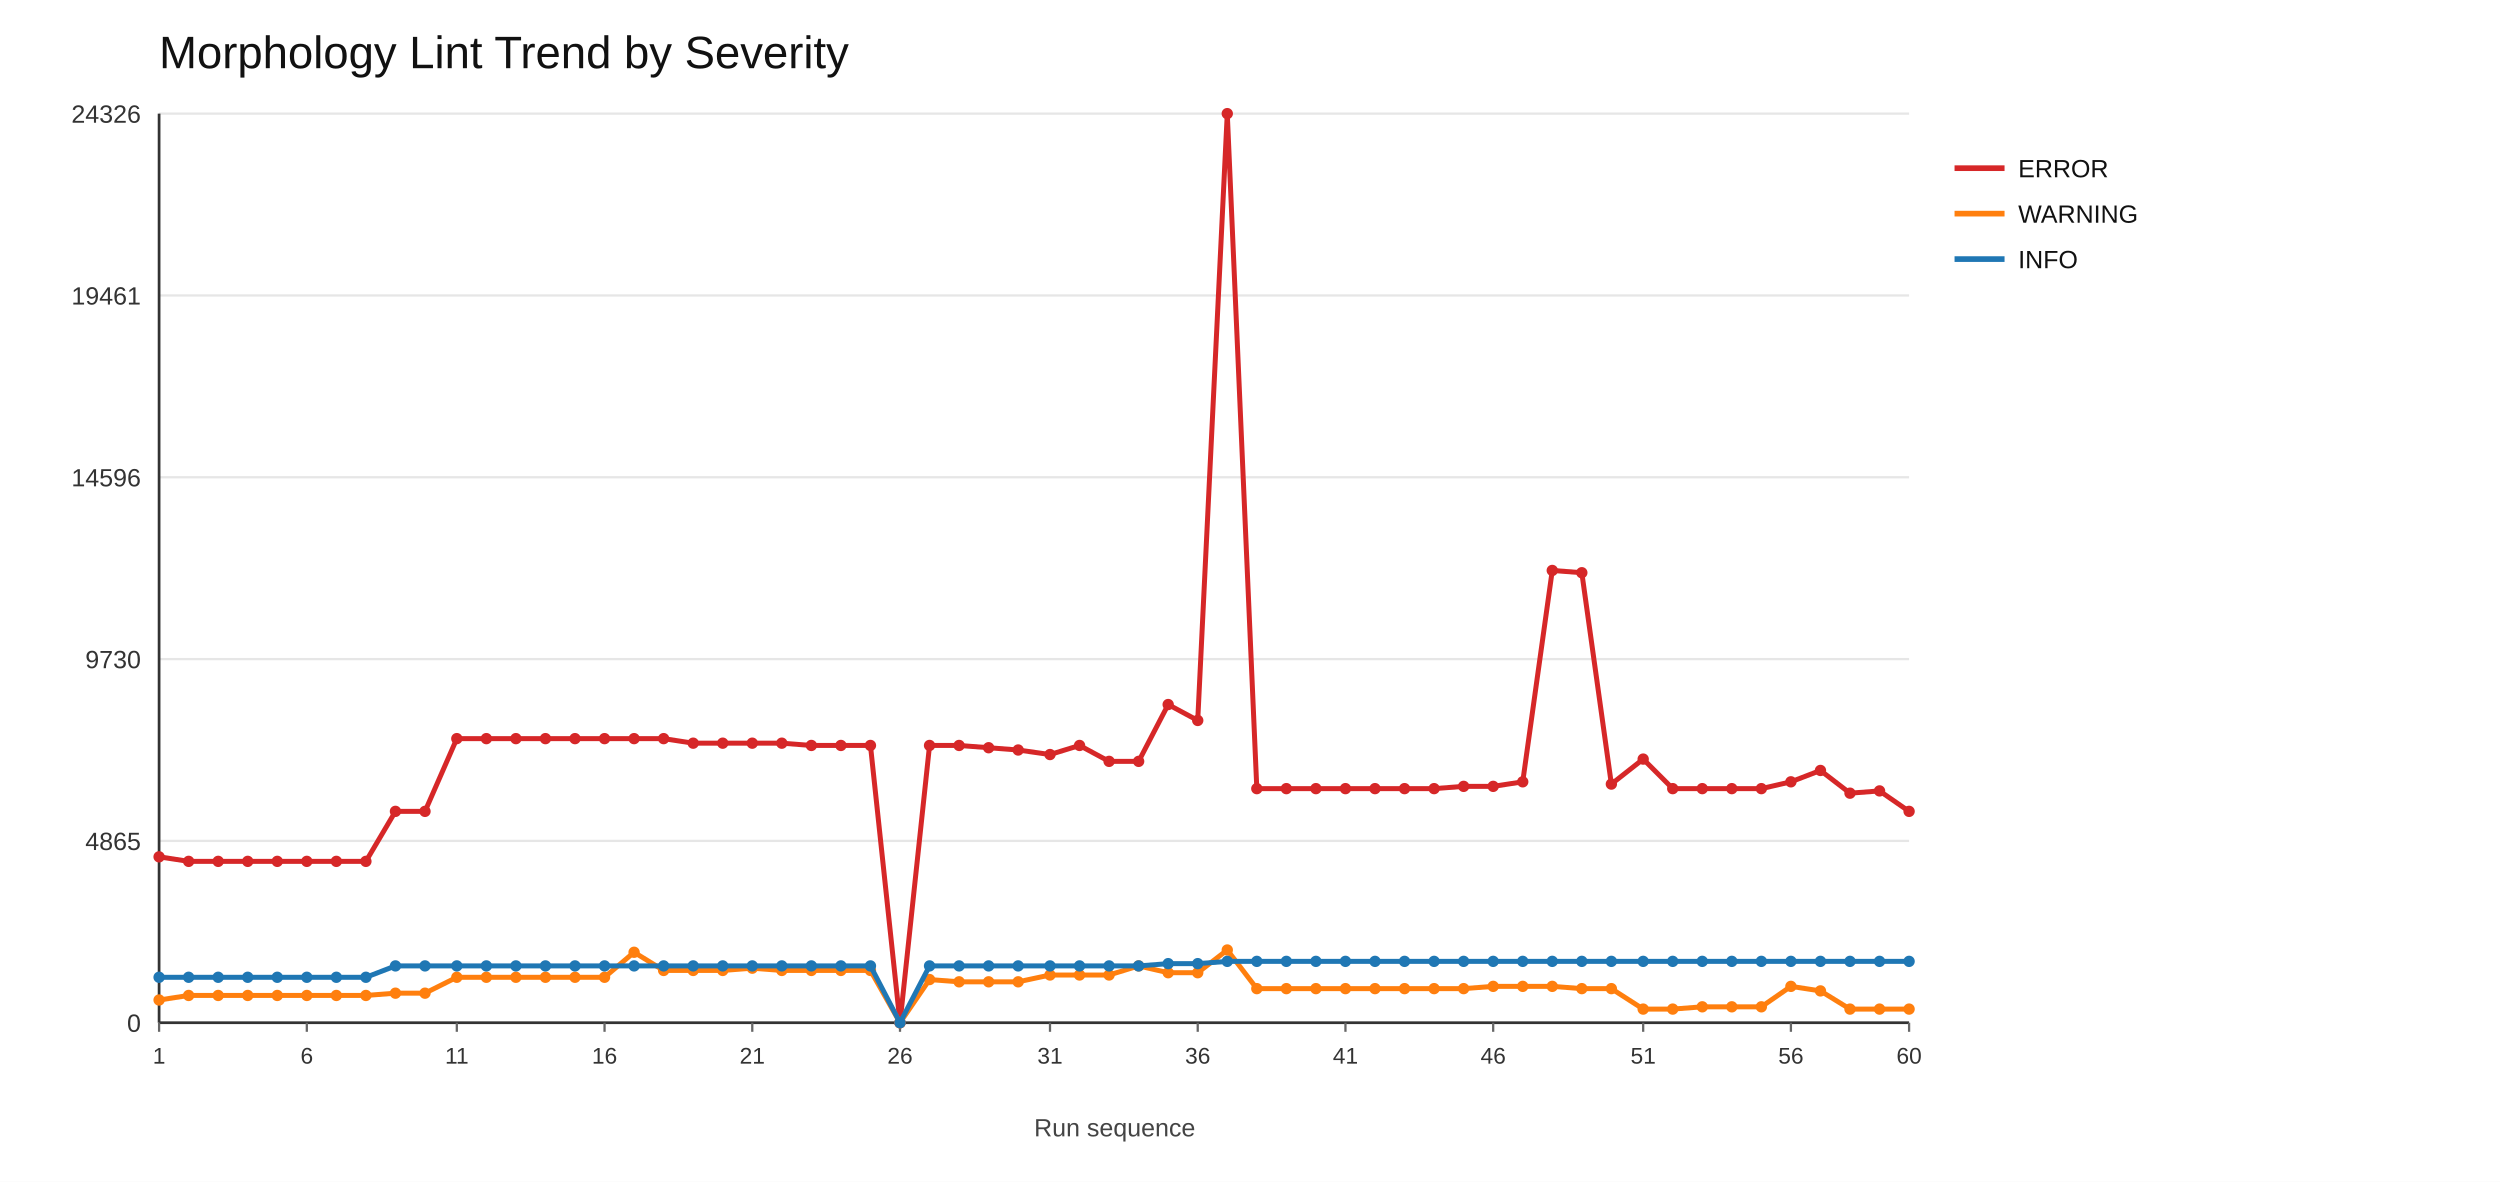
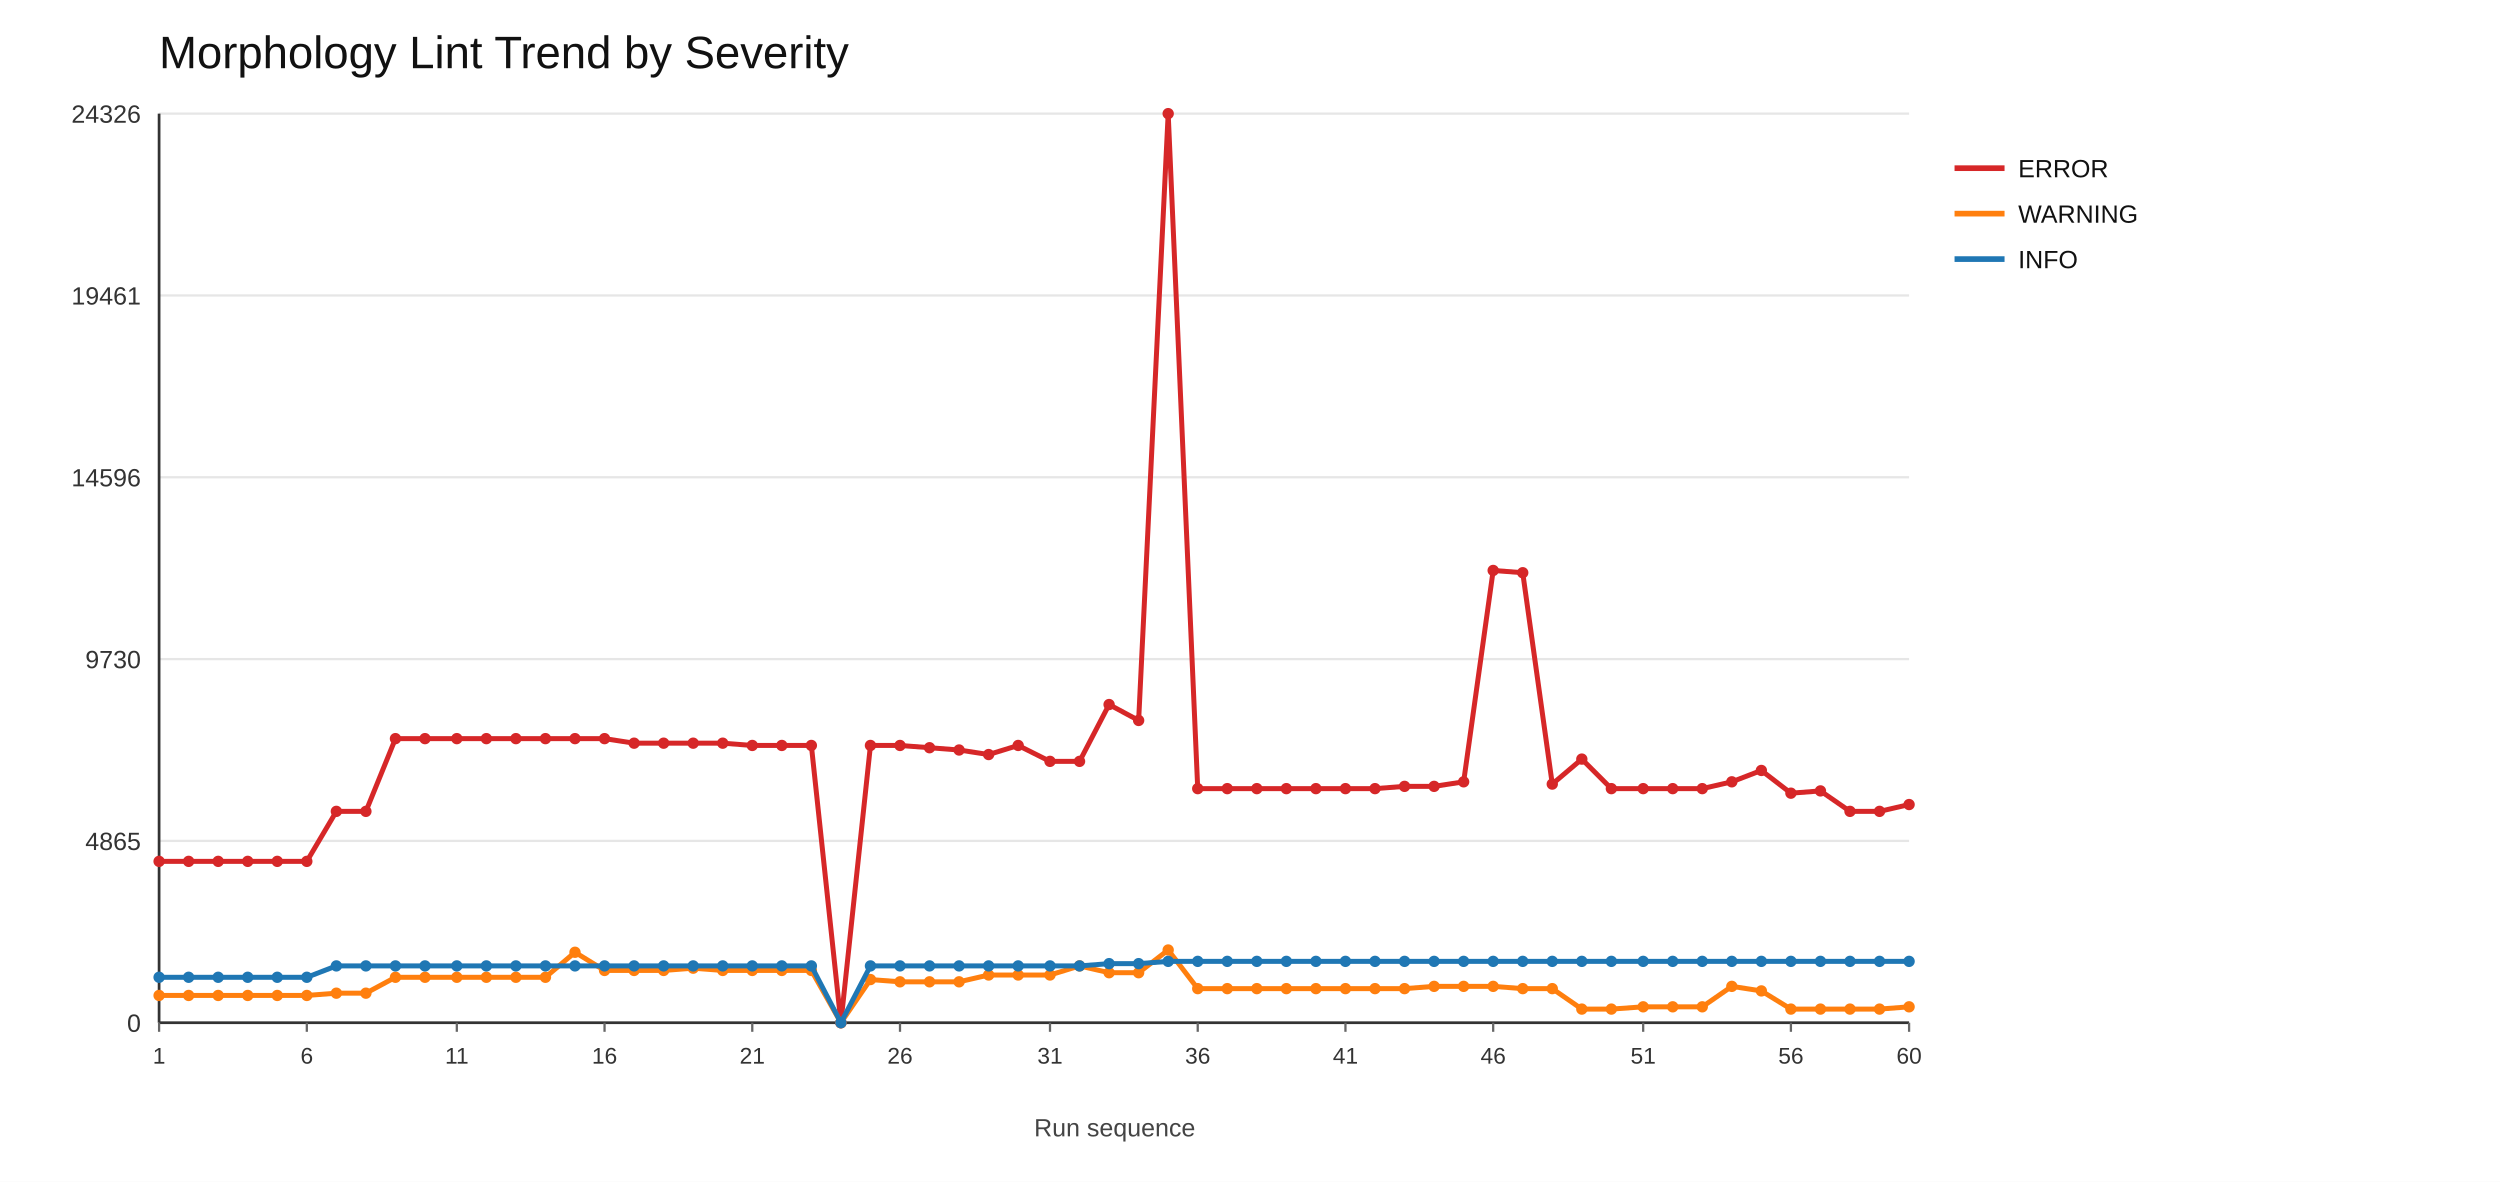
<svg xmlns="http://www.w3.org/2000/svg" width="1100" height="520">
  <rect x="0" y="0" width="1100" height="520" fill="#ffffff" />
  <text x="70" y="30" font-size="20" font-family="Arial" fill="#111">Morphology Lint Trend by Severity</text>
  <line x1="70" y1="450" x2="840" y2="450" stroke="#e6e6e6" stroke-width="1" />
  <text x="62" y="454" font-size="11" font-family="Arial" fill="#333" text-anchor="end">0</text>
  <line x1="70" y1="370" x2="840" y2="370" stroke="#e6e6e6" stroke-width="1" />
  <text x="62" y="374" font-size="11" font-family="Arial" fill="#333" text-anchor="end">4865</text>
  <line x1="70" y1="290" x2="840" y2="290" stroke="#e6e6e6" stroke-width="1" />
  <text x="62" y="294" font-size="11" font-family="Arial" fill="#333" text-anchor="end">9730</text>
  <line x1="70" y1="210" x2="840" y2="210" stroke="#e6e6e6" stroke-width="1" />
  <text x="62" y="214" font-size="11" font-family="Arial" fill="#333" text-anchor="end">14596</text>
  <line x1="70" y1="130" x2="840" y2="130" stroke="#e6e6e6" stroke-width="1" />
  <text x="62" y="134" font-size="11" font-family="Arial" fill="#333" text-anchor="end">19461</text>
  <line x1="70" y1="50" x2="840" y2="50" stroke="#e6e6e6" stroke-width="1" />
  <text x="62" y="54" font-size="11" font-family="Arial" fill="#333" text-anchor="end">24326</text>
  <line x1="70" y1="450" x2="840" y2="450" stroke="#333" stroke-width="1.2" />
  <line x1="70" y1="50" x2="70" y2="450" stroke="#333" stroke-width="1.2" />
  <line x1="70" y1="450" x2="70" y2="454" stroke="#666" stroke-width="1" />
  <text x="70" y="468" font-size="10" font-family="Arial" fill="#333" text-anchor="middle">1</text>
  <line x1="135" y1="450" x2="135" y2="454" stroke="#666" stroke-width="1" />
  <text x="135" y="468" font-size="10" font-family="Arial" fill="#333" text-anchor="middle">6</text>
  <line x1="201" y1="450" x2="201" y2="454" stroke="#666" stroke-width="1" />
  <text x="201" y="468" font-size="10" font-family="Arial" fill="#333" text-anchor="middle">11</text>
  <line x1="266" y1="450" x2="266" y2="454" stroke="#666" stroke-width="1" />
  <text x="266" y="468" font-size="10" font-family="Arial" fill="#333" text-anchor="middle">16</text>
  <line x1="331" y1="450" x2="331" y2="454" stroke="#666" stroke-width="1" />
  <text x="331" y="468" font-size="10" font-family="Arial" fill="#333" text-anchor="middle">21</text>
  <line x1="396" y1="450" x2="396" y2="454" stroke="#666" stroke-width="1" />
  <text x="396" y="468" font-size="10" font-family="Arial" fill="#333" text-anchor="middle">26</text>
  <line x1="462" y1="450" x2="462" y2="454" stroke="#666" stroke-width="1" />
  <text x="462" y="468" font-size="10" font-family="Arial" fill="#333" text-anchor="middle">31</text>
  <line x1="527" y1="450" x2="527" y2="454" stroke="#666" stroke-width="1" />
  <text x="527" y="468" font-size="10" font-family="Arial" fill="#333" text-anchor="middle">36</text>
  <line x1="592" y1="450" x2="592" y2="454" stroke="#666" stroke-width="1" />
  <text x="592" y="468" font-size="10" font-family="Arial" fill="#333" text-anchor="middle">41</text>
  <line x1="657" y1="450" x2="657" y2="454" stroke="#666" stroke-width="1" />
  <text x="657" y="468" font-size="10" font-family="Arial" fill="#333" text-anchor="middle">46</text>
  <line x1="723" y1="450" x2="723" y2="454" stroke="#666" stroke-width="1" />
  <text x="723" y="468" font-size="10" font-family="Arial" fill="#333" text-anchor="middle">51</text>
  <line x1="788" y1="450" x2="788" y2="454" stroke="#666" stroke-width="1" />
  <text x="788" y="468" font-size="10" font-family="Arial" fill="#333" text-anchor="middle">56</text>
  <line x1="840" y1="450" x2="840" y2="454" stroke="#666" stroke-width="1" />
  <text x="840" y="468" font-size="10" font-family="Arial" fill="#333" text-anchor="middle">60</text>
-   <polyline fill="none" stroke="#d62728" stroke-width="2.2" points="70,377 83,379 96,379 109,379 122,379 135,379 148,379 161,379 174,357 187,357 201,325 214,325 227,325 240,325 253,325 266,325 279,325 292,325 305,327 318,327 331,327 344,327 357,328 370,328 383,328 396,450 409,328 422,328 435,329 448,330 462,332 475,328 488,335 501,335 514,310 527,317 540,50 553,347 566,347 579,347 592,347 605,347 618,347 631,347 644,346 657,346 670,344 683,251 696,252 709,345 723,334 736,347 749,347 762,347 775,347 788,344 801,339 814,349 827,348 840,357" />
-   <circle cx="70" cy="377" r="2.5" fill="#d62728" />
+   <polyline fill="none" stroke="#d62728" stroke-width="2.2" points="70,379 83,379 96,379 109,379 122,379 135,379 148,357 161,357 174,325 187,325 201,325 214,325 227,325 240,325 253,325 266,325 279,327 292,327 305,327 318,327 331,328 344,328 357,328 370,450 383,328 396,328 409,329 422,330 435,332 448,328 462,335 475,335 488,310 501,317 514,50 527,347 540,347 553,347 566,347 579,347 592,347 605,347 618,346 631,346 644,344 657,251 670,252 683,345 696,334 709,347 723,347 736,347 749,347 762,344 775,339 788,349 801,348 814,357 827,357 840,354" />
+   <circle cx="70" cy="379" r="2.5" fill="#d62728" />
  <circle cx="83" cy="379" r="2.5" fill="#d62728" />
  <circle cx="96" cy="379" r="2.5" fill="#d62728" />
  <circle cx="109" cy="379" r="2.5" fill="#d62728" />
  <circle cx="122" cy="379" r="2.5" fill="#d62728" />
  <circle cx="135" cy="379" r="2.5" fill="#d62728" />
-   <circle cx="148" cy="379" r="2.5" fill="#d62728" />
-   <circle cx="161" cy="379" r="2.5" fill="#d62728" />
-   <circle cx="174" cy="357" r="2.5" fill="#d62728" />
-   <circle cx="187" cy="357" r="2.5" fill="#d62728" />
+   <circle cx="148" cy="357" r="2.5" fill="#d62728" />
+   <circle cx="161" cy="357" r="2.5" fill="#d62728" />
+   <circle cx="174" cy="325" r="2.5" fill="#d62728" />
+   <circle cx="187" cy="325" r="2.5" fill="#d62728" />
  <circle cx="201" cy="325" r="2.5" fill="#d62728" />
  <circle cx="214" cy="325" r="2.5" fill="#d62728" />
  <circle cx="227" cy="325" r="2.5" fill="#d62728" />
  <circle cx="240" cy="325" r="2.5" fill="#d62728" />
  <circle cx="253" cy="325" r="2.5" fill="#d62728" />
  <circle cx="266" cy="325" r="2.5" fill="#d62728" />
-   <circle cx="279" cy="325" r="2.5" fill="#d62728" />
-   <circle cx="292" cy="325" r="2.5" fill="#d62728" />
+   <circle cx="279" cy="327" r="2.5" fill="#d62728" />
+   <circle cx="292" cy="327" r="2.5" fill="#d62728" />
  <circle cx="305" cy="327" r="2.5" fill="#d62728" />
  <circle cx="318" cy="327" r="2.5" fill="#d62728" />
-   <circle cx="331" cy="327" r="2.5" fill="#d62728" />
-   <circle cx="344" cy="327" r="2.5" fill="#d62728" />
+   <circle cx="331" cy="328" r="2.5" fill="#d62728" />
+   <circle cx="344" cy="328" r="2.5" fill="#d62728" />
  <circle cx="357" cy="328" r="2.5" fill="#d62728" />
-   <circle cx="370" cy="328" r="2.5" fill="#d62728" />
+   <circle cx="370" cy="450" r="2.5" fill="#d62728" />
  <circle cx="383" cy="328" r="2.5" fill="#d62728" />
-   <circle cx="396" cy="450" r="2.5" fill="#d62728" />
-   <circle cx="409" cy="328" r="2.5" fill="#d62728" />
-   <circle cx="422" cy="328" r="2.5" fill="#d62728" />
-   <circle cx="435" cy="329" r="2.5" fill="#d62728" />
-   <circle cx="448" cy="330" r="2.5" fill="#d62728" />
-   <circle cx="462" cy="332" r="2.5" fill="#d62728" />
-   <circle cx="475" cy="328" r="2.5" fill="#d62728" />
-   <circle cx="488" cy="335" r="2.5" fill="#d62728" />
-   <circle cx="501" cy="335" r="2.5" fill="#d62728" />
-   <circle cx="514" cy="310" r="2.5" fill="#d62728" />
-   <circle cx="527" cy="317" r="2.5" fill="#d62728" />
-   <circle cx="540" cy="50" r="2.5" fill="#d62728" />
+   <circle cx="396" cy="328" r="2.5" fill="#d62728" />
+   <circle cx="409" cy="329" r="2.5" fill="#d62728" />
+   <circle cx="422" cy="330" r="2.5" fill="#d62728" />
+   <circle cx="435" cy="332" r="2.5" fill="#d62728" />
+   <circle cx="448" cy="328" r="2.5" fill="#d62728" />
+   <circle cx="462" cy="335" r="2.5" fill="#d62728" />
+   <circle cx="475" cy="335" r="2.5" fill="#d62728" />
+   <circle cx="488" cy="310" r="2.5" fill="#d62728" />
+   <circle cx="501" cy="317" r="2.5" fill="#d62728" />
+   <circle cx="514" cy="50" r="2.5" fill="#d62728" />
+   <circle cx="527" cy="347" r="2.5" fill="#d62728" />
+   <circle cx="540" cy="347" r="2.5" fill="#d62728" />
  <circle cx="553" cy="347" r="2.5" fill="#d62728" />
  <circle cx="566" cy="347" r="2.5" fill="#d62728" />
  <circle cx="579" cy="347" r="2.5" fill="#d62728" />
  <circle cx="592" cy="347" r="2.5" fill="#d62728" />
  <circle cx="605" cy="347" r="2.5" fill="#d62728" />
-   <circle cx="618" cy="347" r="2.5" fill="#d62728" />
-   <circle cx="631" cy="347" r="2.5" fill="#d62728" />
-   <circle cx="644" cy="346" r="2.5" fill="#d62728" />
-   <circle cx="657" cy="346" r="2.5" fill="#d62728" />
-   <circle cx="670" cy="344" r="2.5" fill="#d62728" />
-   <circle cx="683" cy="251" r="2.5" fill="#d62728" />
-   <circle cx="696" cy="252" r="2.5" fill="#d62728" />
-   <circle cx="709" cy="345" r="2.5" fill="#d62728" />
-   <circle cx="723" cy="334" r="2.5" fill="#d62728" />
+   <circle cx="618" cy="346" r="2.5" fill="#d62728" />
+   <circle cx="631" cy="346" r="2.5" fill="#d62728" />
+   <circle cx="644" cy="344" r="2.5" fill="#d62728" />
+   <circle cx="657" cy="251" r="2.5" fill="#d62728" />
+   <circle cx="670" cy="252" r="2.5" fill="#d62728" />
+   <circle cx="683" cy="345" r="2.5" fill="#d62728" />
+   <circle cx="696" cy="334" r="2.5" fill="#d62728" />
+   <circle cx="709" cy="347" r="2.5" fill="#d62728" />
+   <circle cx="723" cy="347" r="2.5" fill="#d62728" />
  <circle cx="736" cy="347" r="2.5" fill="#d62728" />
  <circle cx="749" cy="347" r="2.5" fill="#d62728" />
-   <circle cx="762" cy="347" r="2.5" fill="#d62728" />
-   <circle cx="775" cy="347" r="2.5" fill="#d62728" />
-   <circle cx="788" cy="344" r="2.5" fill="#d62728" />
-   <circle cx="801" cy="339" r="2.5" fill="#d62728" />
-   <circle cx="814" cy="349" r="2.5" fill="#d62728" />
-   <circle cx="827" cy="348" r="2.5" fill="#d62728" />
-   <circle cx="840" cy="357" r="2.5" fill="#d62728" />
+   <circle cx="762" cy="344" r="2.5" fill="#d62728" />
+   <circle cx="775" cy="339" r="2.5" fill="#d62728" />
+   <circle cx="788" cy="349" r="2.5" fill="#d62728" />
+   <circle cx="801" cy="348" r="2.5" fill="#d62728" />
+   <circle cx="814" cy="357" r="2.5" fill="#d62728" />
+   <circle cx="827" cy="357" r="2.5" fill="#d62728" />
+   <circle cx="840" cy="354" r="2.5" fill="#d62728" />
  <line x1="860" y1="74" x2="882" y2="74" stroke="#d62728" stroke-width="2.5" />
  <text x="888" y="78" font-size="11" font-family="Arial" fill="#111">ERROR</text>
-   <polyline fill="none" stroke="#ff7f0e" stroke-width="2.2" points="70,440 83,438 96,438 109,438 122,438 135,438 148,438 161,438 174,437 187,437 201,430 214,430 227,430 240,430 253,430 266,430 279,419 292,427 305,427 318,427 331,426 344,427 357,427 370,427 383,427 396,450 409,431 422,432 435,432 448,432 462,429 475,429 488,429 501,425 514,428 527,428 540,418 553,435 566,435 579,435 592,435 605,435 618,435 631,435 644,435 657,434 670,434 683,434 696,435 709,435 723,444 736,444 749,443 762,443 775,443 788,434 801,436 814,444 827,444 840,444" />
-   <circle cx="70" cy="440" r="2.5" fill="#ff7f0e" />
+   <polyline fill="none" stroke="#ff7f0e" stroke-width="2.2" points="70,438 83,438 96,438 109,438 122,438 135,438 148,437 161,437 174,430 187,430 201,430 214,430 227,430 240,430 253,419 266,427 279,427 292,427 305,426 318,427 331,427 344,427 357,427 370,450 383,431 396,432 409,432 422,432 435,429 448,429 462,429 475,425 488,428 501,428 514,418 527,435 540,435 553,435 566,435 579,435 592,435 605,435 618,435 631,434 644,434 657,434 670,435 683,435 696,444 709,444 723,443 736,443 749,443 762,434 775,436 788,444 801,444 814,444 827,444 840,443" />
+   <circle cx="70" cy="438" r="2.5" fill="#ff7f0e" />
  <circle cx="83" cy="438" r="2.5" fill="#ff7f0e" />
  <circle cx="96" cy="438" r="2.5" fill="#ff7f0e" />
  <circle cx="109" cy="438" r="2.5" fill="#ff7f0e" />
  <circle cx="122" cy="438" r="2.5" fill="#ff7f0e" />
  <circle cx="135" cy="438" r="2.5" fill="#ff7f0e" />
-   <circle cx="148" cy="438" r="2.5" fill="#ff7f0e" />
-   <circle cx="161" cy="438" r="2.5" fill="#ff7f0e" />
-   <circle cx="174" cy="437" r="2.5" fill="#ff7f0e" />
-   <circle cx="187" cy="437" r="2.5" fill="#ff7f0e" />
+   <circle cx="148" cy="437" r="2.5" fill="#ff7f0e" />
+   <circle cx="161" cy="437" r="2.5" fill="#ff7f0e" />
+   <circle cx="174" cy="430" r="2.5" fill="#ff7f0e" />
+   <circle cx="187" cy="430" r="2.5" fill="#ff7f0e" />
  <circle cx="201" cy="430" r="2.5" fill="#ff7f0e" />
  <circle cx="214" cy="430" r="2.5" fill="#ff7f0e" />
  <circle cx="227" cy="430" r="2.5" fill="#ff7f0e" />
  <circle cx="240" cy="430" r="2.5" fill="#ff7f0e" />
-   <circle cx="253" cy="430" r="2.5" fill="#ff7f0e" />
-   <circle cx="266" cy="430" r="2.5" fill="#ff7f0e" />
-   <circle cx="279" cy="419" r="2.5" fill="#ff7f0e" />
+   <circle cx="253" cy="419" r="2.5" fill="#ff7f0e" />
+   <circle cx="266" cy="427" r="2.5" fill="#ff7f0e" />
+   <circle cx="279" cy="427" r="2.5" fill="#ff7f0e" />
  <circle cx="292" cy="427" r="2.5" fill="#ff7f0e" />
-   <circle cx="305" cy="427" r="2.5" fill="#ff7f0e" />
+   <circle cx="305" cy="426" r="2.5" fill="#ff7f0e" />
  <circle cx="318" cy="427" r="2.5" fill="#ff7f0e" />
-   <circle cx="331" cy="426" r="2.5" fill="#ff7f0e" />
+   <circle cx="331" cy="427" r="2.5" fill="#ff7f0e" />
  <circle cx="344" cy="427" r="2.5" fill="#ff7f0e" />
  <circle cx="357" cy="427" r="2.5" fill="#ff7f0e" />
-   <circle cx="370" cy="427" r="2.5" fill="#ff7f0e" />
-   <circle cx="383" cy="427" r="2.5" fill="#ff7f0e" />
-   <circle cx="396" cy="450" r="2.5" fill="#ff7f0e" />
-   <circle cx="409" cy="431" r="2.5" fill="#ff7f0e" />
+   <circle cx="370" cy="450" r="2.5" fill="#ff7f0e" />
+   <circle cx="383" cy="431" r="2.5" fill="#ff7f0e" />
+   <circle cx="396" cy="432" r="2.5" fill="#ff7f0e" />
+   <circle cx="409" cy="432" r="2.5" fill="#ff7f0e" />
  <circle cx="422" cy="432" r="2.5" fill="#ff7f0e" />
-   <circle cx="435" cy="432" r="2.5" fill="#ff7f0e" />
-   <circle cx="448" cy="432" r="2.5" fill="#ff7f0e" />
+   <circle cx="435" cy="429" r="2.5" fill="#ff7f0e" />
+   <circle cx="448" cy="429" r="2.5" fill="#ff7f0e" />
  <circle cx="462" cy="429" r="2.5" fill="#ff7f0e" />
-   <circle cx="475" cy="429" r="2.5" fill="#ff7f0e" />
-   <circle cx="488" cy="429" r="2.5" fill="#ff7f0e" />
-   <circle cx="501" cy="425" r="2.5" fill="#ff7f0e" />
-   <circle cx="514" cy="428" r="2.5" fill="#ff7f0e" />
-   <circle cx="527" cy="428" r="2.5" fill="#ff7f0e" />
-   <circle cx="540" cy="418" r="2.5" fill="#ff7f0e" />
+   <circle cx="475" cy="425" r="2.5" fill="#ff7f0e" />
+   <circle cx="488" cy="428" r="2.5" fill="#ff7f0e" />
+   <circle cx="501" cy="428" r="2.5" fill="#ff7f0e" />
+   <circle cx="514" cy="418" r="2.5" fill="#ff7f0e" />
+   <circle cx="527" cy="435" r="2.5" fill="#ff7f0e" />
+   <circle cx="540" cy="435" r="2.5" fill="#ff7f0e" />
  <circle cx="553" cy="435" r="2.5" fill="#ff7f0e" />
  <circle cx="566" cy="435" r="2.5" fill="#ff7f0e" />
  <circle cx="579" cy="435" r="2.5" fill="#ff7f0e" />
  <circle cx="592" cy="435" r="2.5" fill="#ff7f0e" />
  <circle cx="605" cy="435" r="2.5" fill="#ff7f0e" />
  <circle cx="618" cy="435" r="2.5" fill="#ff7f0e" />
-   <circle cx="631" cy="435" r="2.5" fill="#ff7f0e" />
-   <circle cx="644" cy="435" r="2.5" fill="#ff7f0e" />
+   <circle cx="631" cy="434" r="2.5" fill="#ff7f0e" />
+   <circle cx="644" cy="434" r="2.5" fill="#ff7f0e" />
  <circle cx="657" cy="434" r="2.5" fill="#ff7f0e" />
-   <circle cx="670" cy="434" r="2.5" fill="#ff7f0e" />
-   <circle cx="683" cy="434" r="2.5" fill="#ff7f0e" />
-   <circle cx="696" cy="435" r="2.5" fill="#ff7f0e" />
-   <circle cx="709" cy="435" r="2.5" fill="#ff7f0e" />
-   <circle cx="723" cy="444" r="2.5" fill="#ff7f0e" />
-   <circle cx="736" cy="444" r="2.5" fill="#ff7f0e" />
+   <circle cx="670" cy="435" r="2.5" fill="#ff7f0e" />
+   <circle cx="683" cy="435" r="2.5" fill="#ff7f0e" />
+   <circle cx="696" cy="444" r="2.5" fill="#ff7f0e" />
+   <circle cx="709" cy="444" r="2.5" fill="#ff7f0e" />
+   <circle cx="723" cy="443" r="2.5" fill="#ff7f0e" />
+   <circle cx="736" cy="443" r="2.5" fill="#ff7f0e" />
  <circle cx="749" cy="443" r="2.5" fill="#ff7f0e" />
-   <circle cx="762" cy="443" r="2.5" fill="#ff7f0e" />
-   <circle cx="775" cy="443" r="2.5" fill="#ff7f0e" />
-   <circle cx="788" cy="434" r="2.5" fill="#ff7f0e" />
-   <circle cx="801" cy="436" r="2.5" fill="#ff7f0e" />
+   <circle cx="762" cy="434" r="2.5" fill="#ff7f0e" />
+   <circle cx="775" cy="436" r="2.5" fill="#ff7f0e" />
+   <circle cx="788" cy="444" r="2.5" fill="#ff7f0e" />
+   <circle cx="801" cy="444" r="2.5" fill="#ff7f0e" />
  <circle cx="814" cy="444" r="2.5" fill="#ff7f0e" />
  <circle cx="827" cy="444" r="2.5" fill="#ff7f0e" />
-   <circle cx="840" cy="444" r="2.5" fill="#ff7f0e" />
+   <circle cx="840" cy="443" r="2.5" fill="#ff7f0e" />
  <line x1="860" y1="94" x2="882" y2="94" stroke="#ff7f0e" stroke-width="2.5" />
  <text x="888" y="98" font-size="11" font-family="Arial" fill="#111">WARNING</text>
-   <polyline fill="none" stroke="#1f77b4" stroke-width="2.2" points="70,430 83,430 96,430 109,430 122,430 135,430 148,430 161,430 174,425 187,425 201,425 214,425 227,425 240,425 253,425 266,425 279,425 292,425 305,425 318,425 331,425 344,425 357,425 370,425 383,425 396,450 409,425 422,425 435,425 448,425 462,425 475,425 488,425 501,425 514,424 527,424 540,423 553,423 566,423 579,423 592,423 605,423 618,423 631,423 644,423 657,423 670,423 683,423 696,423 709,423 723,423 736,423 749,423 762,423 775,423 788,423 801,423 814,423 827,423 840,423" />
+   <polyline fill="none" stroke="#1f77b4" stroke-width="2.2" points="70,430 83,430 96,430 109,430 122,430 135,430 148,425 161,425 174,425 187,425 201,425 214,425 227,425 240,425 253,425 266,425 279,425 292,425 305,425 318,425 331,425 344,425 357,425 370,450 383,425 396,425 409,425 422,425 435,425 448,425 462,425 475,425 488,424 501,424 514,423 527,423 540,423 553,423 566,423 579,423 592,423 605,423 618,423 631,423 644,423 657,423 670,423 683,423 696,423 709,423 723,423 736,423 749,423 762,423 775,423 788,423 801,423 814,423 827,423 840,423" />
  <circle cx="70" cy="430" r="2.5" fill="#1f77b4" />
  <circle cx="83" cy="430" r="2.5" fill="#1f77b4" />
  <circle cx="96" cy="430" r="2.5" fill="#1f77b4" />
  <circle cx="109" cy="430" r="2.5" fill="#1f77b4" />
  <circle cx="122" cy="430" r="2.5" fill="#1f77b4" />
  <circle cx="135" cy="430" r="2.5" fill="#1f77b4" />
-   <circle cx="148" cy="430" r="2.5" fill="#1f77b4" />
-   <circle cx="161" cy="430" r="2.5" fill="#1f77b4" />
+   <circle cx="148" cy="425" r="2.5" fill="#1f77b4" />
+   <circle cx="161" cy="425" r="2.5" fill="#1f77b4" />
  <circle cx="174" cy="425" r="2.5" fill="#1f77b4" />
  <circle cx="187" cy="425" r="2.5" fill="#1f77b4" />
  <circle cx="201" cy="425" r="2.5" fill="#1f77b4" />
  <circle cx="214" cy="425" r="2.5" fill="#1f77b4" />
  <circle cx="227" cy="425" r="2.5" fill="#1f77b4" />
  <circle cx="240" cy="425" r="2.5" fill="#1f77b4" />
  <circle cx="253" cy="425" r="2.5" fill="#1f77b4" />
  <circle cx="266" cy="425" r="2.5" fill="#1f77b4" />
  <circle cx="279" cy="425" r="2.5" fill="#1f77b4" />
  <circle cx="292" cy="425" r="2.5" fill="#1f77b4" />
  <circle cx="305" cy="425" r="2.5" fill="#1f77b4" />
  <circle cx="318" cy="425" r="2.5" fill="#1f77b4" />
  <circle cx="331" cy="425" r="2.5" fill="#1f77b4" />
  <circle cx="344" cy="425" r="2.5" fill="#1f77b4" />
  <circle cx="357" cy="425" r="2.5" fill="#1f77b4" />
-   <circle cx="370" cy="425" r="2.5" fill="#1f77b4" />
+   <circle cx="370" cy="450" r="2.5" fill="#1f77b4" />
  <circle cx="383" cy="425" r="2.5" fill="#1f77b4" />
-   <circle cx="396" cy="450" r="2.5" fill="#1f77b4" />
+   <circle cx="396" cy="425" r="2.5" fill="#1f77b4" />
  <circle cx="409" cy="425" r="2.5" fill="#1f77b4" />
  <circle cx="422" cy="425" r="2.5" fill="#1f77b4" />
  <circle cx="435" cy="425" r="2.5" fill="#1f77b4" />
  <circle cx="448" cy="425" r="2.5" fill="#1f77b4" />
  <circle cx="462" cy="425" r="2.5" fill="#1f77b4" />
  <circle cx="475" cy="425" r="2.5" fill="#1f77b4" />
-   <circle cx="488" cy="425" r="2.5" fill="#1f77b4" />
-   <circle cx="501" cy="425" r="2.5" fill="#1f77b4" />
-   <circle cx="514" cy="424" r="2.5" fill="#1f77b4" />
-   <circle cx="527" cy="424" r="2.5" fill="#1f77b4" />
+   <circle cx="488" cy="424" r="2.5" fill="#1f77b4" />
+   <circle cx="501" cy="424" r="2.5" fill="#1f77b4" />
+   <circle cx="514" cy="423" r="2.5" fill="#1f77b4" />
+   <circle cx="527" cy="423" r="2.5" fill="#1f77b4" />
  <circle cx="540" cy="423" r="2.5" fill="#1f77b4" />
  <circle cx="553" cy="423" r="2.5" fill="#1f77b4" />
  <circle cx="566" cy="423" r="2.5" fill="#1f77b4" />
  <circle cx="579" cy="423" r="2.5" fill="#1f77b4" />
  <circle cx="592" cy="423" r="2.5" fill="#1f77b4" />
  <circle cx="605" cy="423" r="2.5" fill="#1f77b4" />
  <circle cx="618" cy="423" r="2.5" fill="#1f77b4" />
  <circle cx="631" cy="423" r="2.5" fill="#1f77b4" />
  <circle cx="644" cy="423" r="2.5" fill="#1f77b4" />
  <circle cx="657" cy="423" r="2.5" fill="#1f77b4" />
  <circle cx="670" cy="423" r="2.5" fill="#1f77b4" />
  <circle cx="683" cy="423" r="2.5" fill="#1f77b4" />
  <circle cx="696" cy="423" r="2.5" fill="#1f77b4" />
  <circle cx="709" cy="423" r="2.5" fill="#1f77b4" />
  <circle cx="723" cy="423" r="2.5" fill="#1f77b4" />
  <circle cx="736" cy="423" r="2.5" fill="#1f77b4" />
  <circle cx="749" cy="423" r="2.5" fill="#1f77b4" />
  <circle cx="762" cy="423" r="2.5" fill="#1f77b4" />
  <circle cx="775" cy="423" r="2.5" fill="#1f77b4" />
  <circle cx="788" cy="423" r="2.5" fill="#1f77b4" />
  <circle cx="801" cy="423" r="2.5" fill="#1f77b4" />
  <circle cx="814" cy="423" r="2.5" fill="#1f77b4" />
  <circle cx="827" cy="423" r="2.5" fill="#1f77b4" />
  <circle cx="840" cy="423" r="2.5" fill="#1f77b4" />
  <line x1="860" y1="114" x2="882" y2="114" stroke="#1f77b4" stroke-width="2.5" />
  <text x="888" y="118" font-size="11" font-family="Arial" fill="#111">INFO</text>
  <text x="455" y="500" font-size="11" font-family="Arial" fill="#444">Run sequence</text>
</svg>
